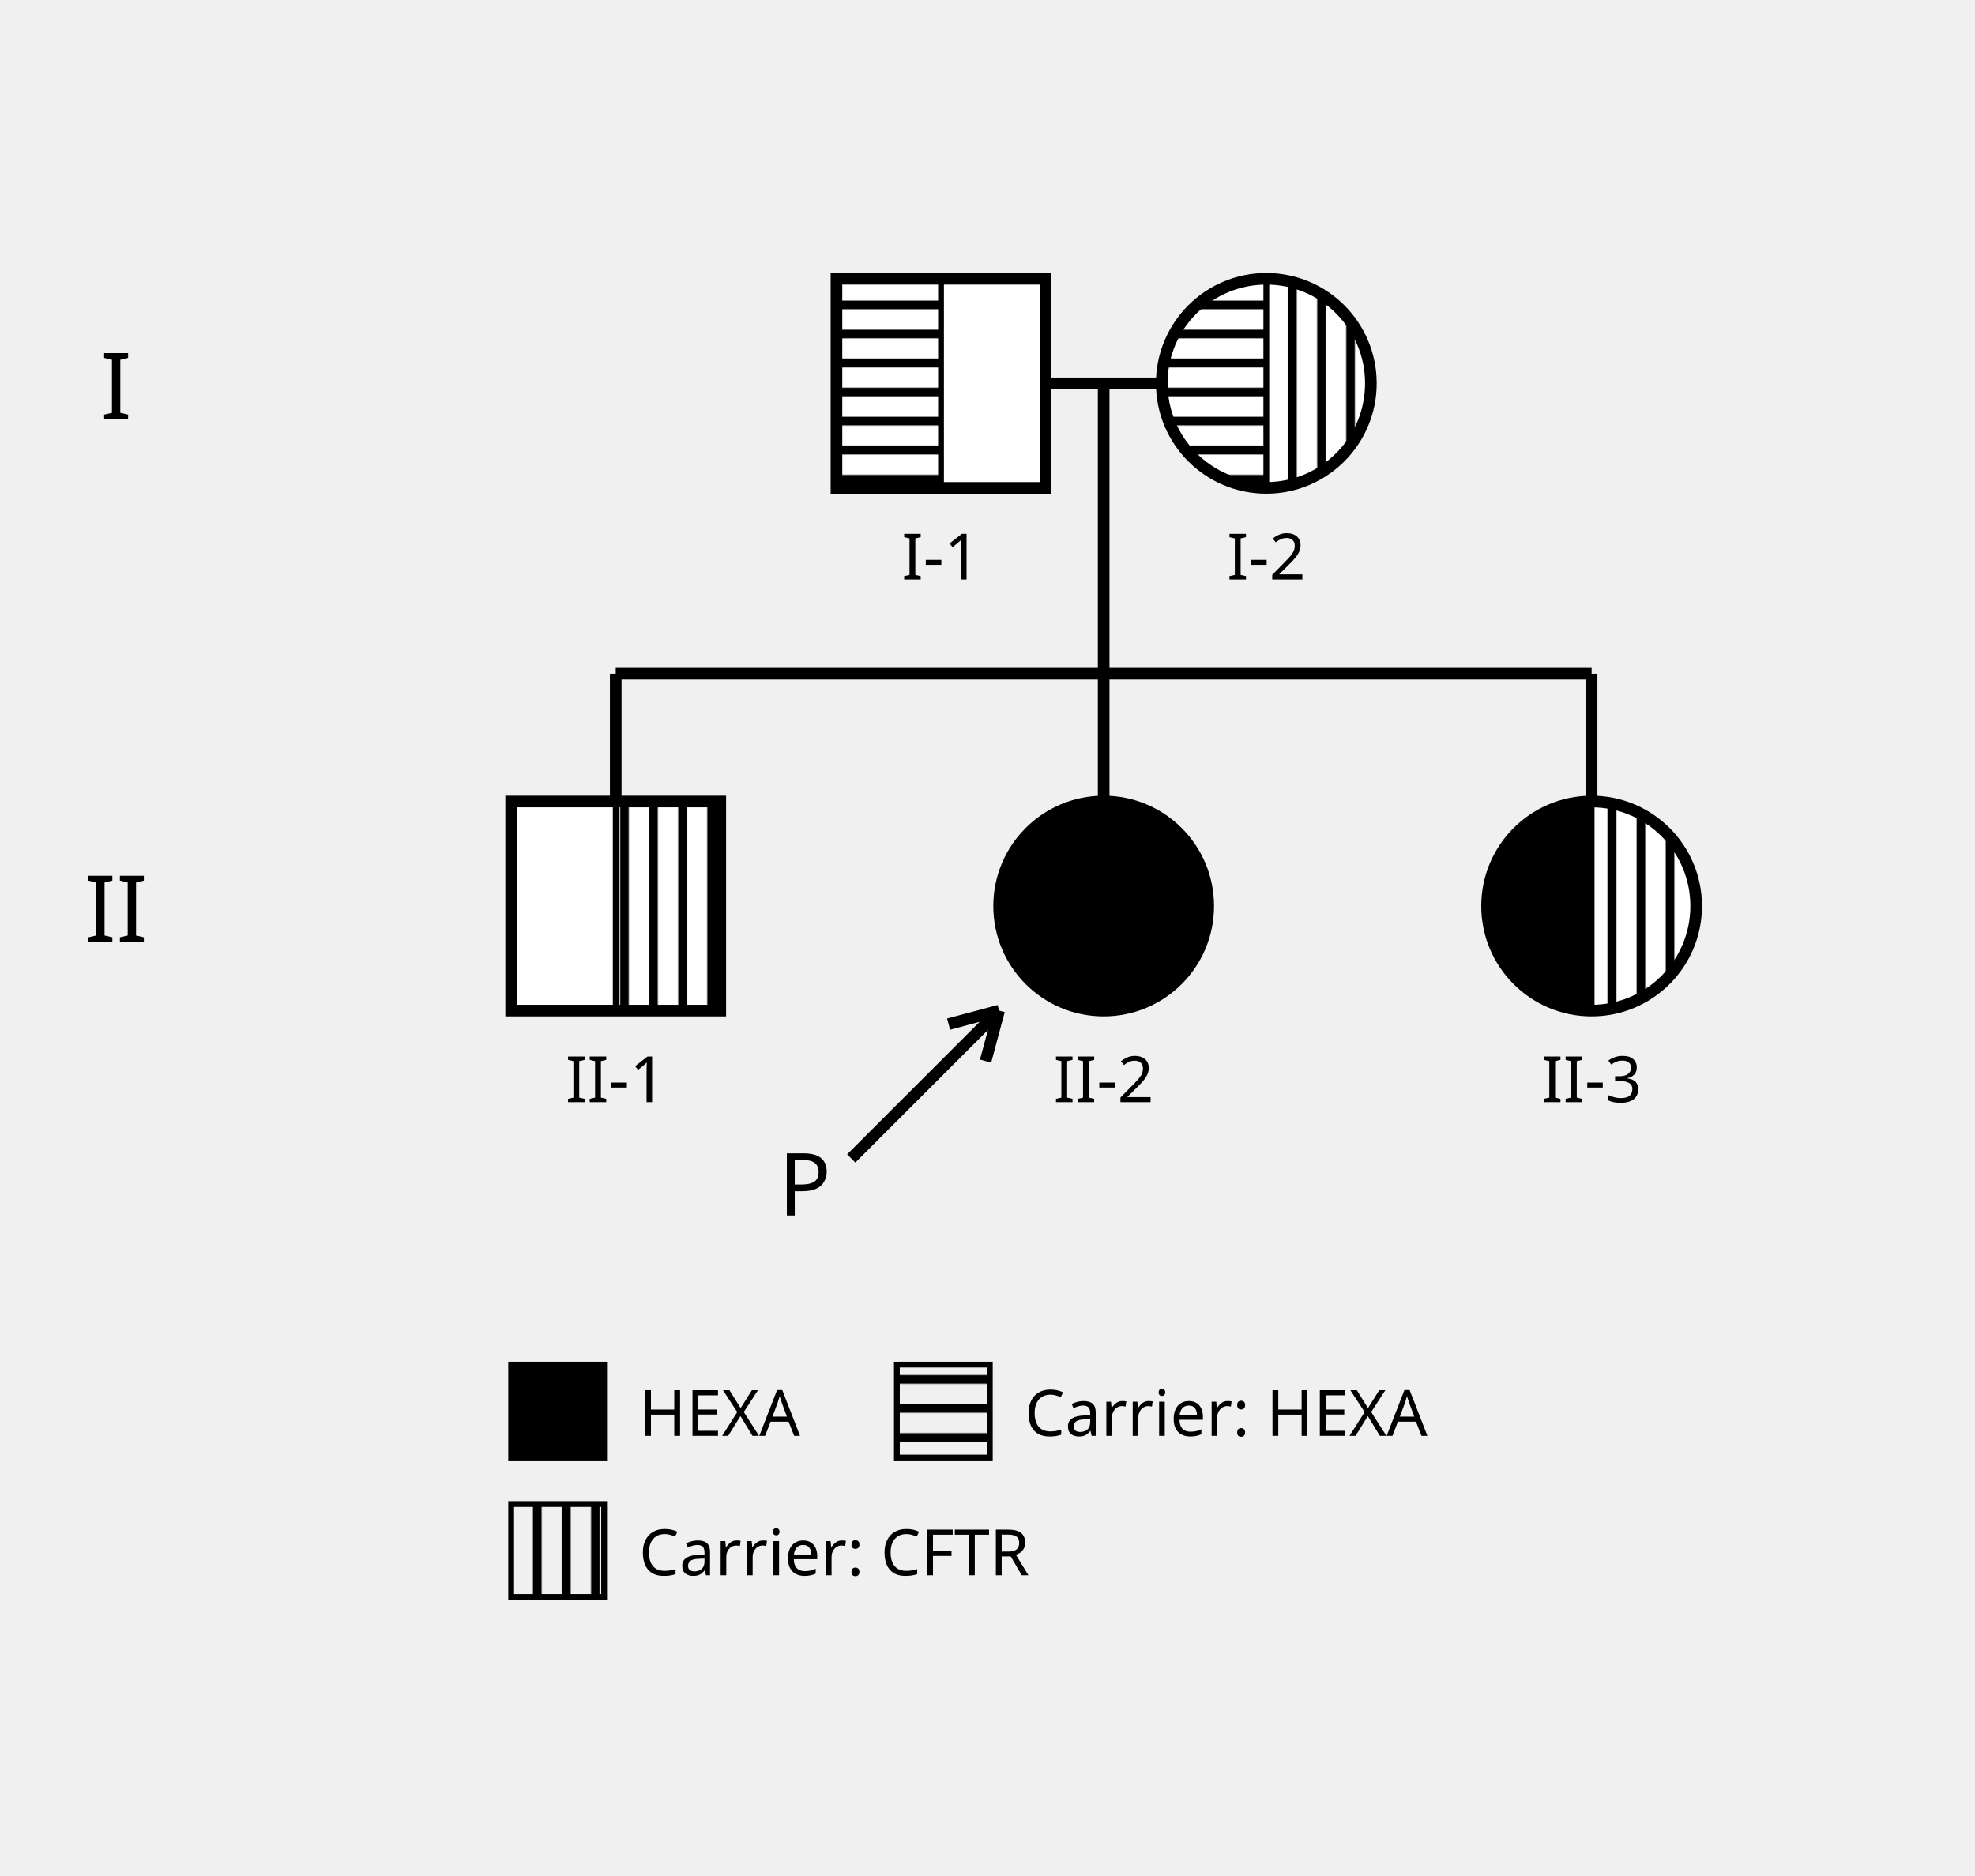
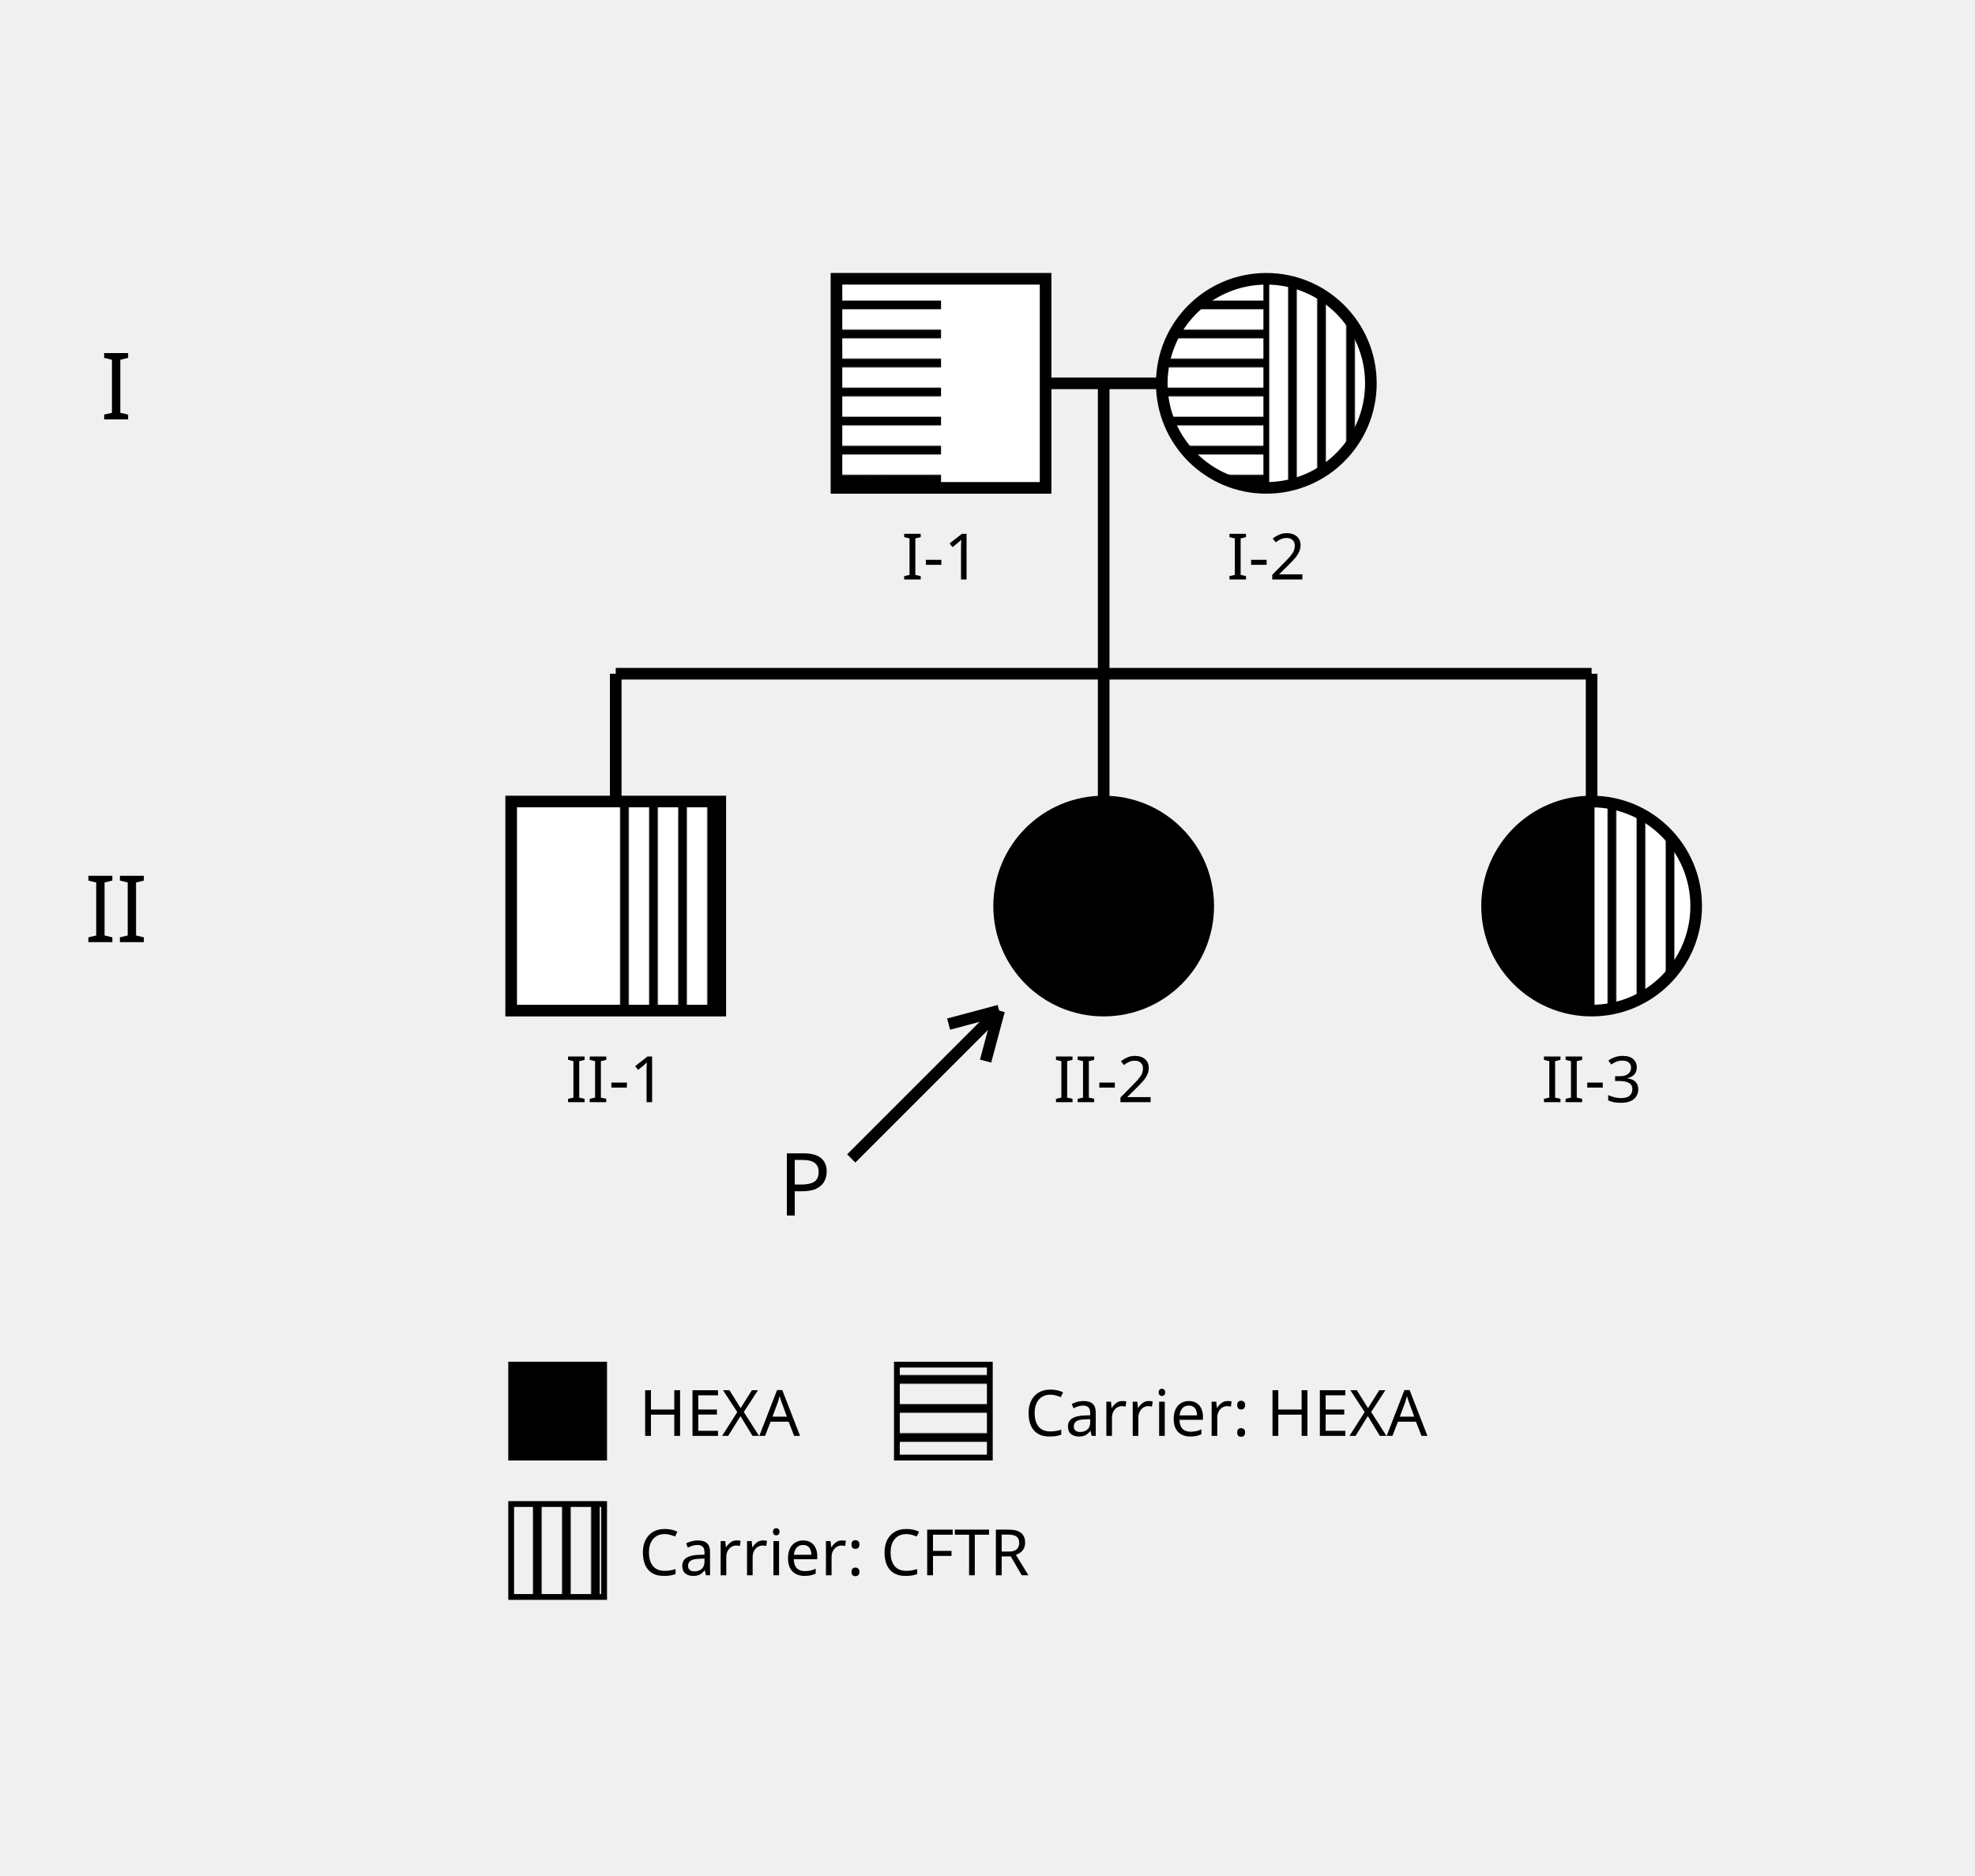
<svg xmlns="http://www.w3.org/2000/svg" width="340" height="322.956" viewBox="0 0 340 322.956" class="pedigree" data-title="HEXA and CFTR carriers (Bennett 2022 §4.5): two conditions divide in halves" data-conditions="[&quot;HEXA&quot;, &quot;CFTR&quot;]">
  <defs>
    <pattern id="fill-affected-0" class="fill-pattern" data-condition="0" data-status="affected" width="8" height="8" patternUnits="userSpaceOnUse">
      <rect width="8" height="8" fill="#000000" />
    </pattern>
    <pattern id="fill-carrier-0" class="fill-pattern" data-condition="0" data-status="carrier" width="5" height="5" patternUnits="userSpaceOnUse">
      <rect x="0" y="1.75" width="5" height="1.5" fill="#000000" />
    </pattern>
    <pattern id="fill-carrier-1" class="fill-pattern" data-condition="1" data-status="carrier" width="5" height="5" patternUnits="userSpaceOnUse" patternTransform="rotate(90)">
      <rect x="0" y="1.75" width="5" height="1.5" fill="#000000" />
    </pattern>
  </defs>
  <g class="generation" data-generation="1">
    <text x="20" y="66" font-family="sans-serif" font-size="16" fill="#000000" text-anchor="middle" dominant-baseline="central">I</text>
  </g>
  <g class="generation" data-generation="2">
    <text x="20" y="156" font-family="sans-serif" font-size="16" fill="#000000" text-anchor="middle" dominant-baseline="central">II</text>
  </g>
  <g class="mating" data-partners="I-1 I-2">
    <line x1="180" y1="66" x2="200" y2="66" stroke="#000000" stroke-width="2" />
    <line class="hit" x1="180" y1="66" x2="200" y2="66" stroke="none" stroke-width="12" pointer-events="stroke" />
  </g>
  <g class="sibship" data-parents="I-1 I-2" data-children="II-1 II-2 II-3">
    <line x1="190" y1="66" x2="190" y2="116" stroke="#000000" stroke-width="2" />
    <line x1="106" y1="116" x2="274" y2="116" stroke="#000000" stroke-width="2" />
    <line x1="106" y1="116" x2="106" y2="138" stroke="#000000" stroke-width="2" />
    <line x1="190" y1="116" x2="190" y2="138" stroke="#000000" stroke-width="2" />
    <line x1="274" y1="116" x2="274" y2="138" stroke="#000000" stroke-width="2" />
  </g>
  <g id="ind-I-1" class="individual carrier" data-position="I-1" data-generation="1" data-index="1" data-gender="man" data-condition-0="carrier">
    <rect class="backing" x="144" y="48" width="36" height="36" fill="#ffffff" />
    <clipPath id="clip-I-1">
      <rect x="144" y="48" width="36" height="36" fill="none" />
    </clipPath>
    <rect class="fill" data-condition="0" data-status="carrier" x="144" y="48" width="18" height="36" fill="url(#fill-carrier-0)" clip-path="url(#clip-I-1)" />
-     <line class="divider" x1="162" y1="48" x2="162" y2="84" stroke="#000000" stroke-width="1" />
    <rect class="symbol" x="144" y="48" width="36" height="36" fill="none" stroke="#000000" stroke-width="2" />
    <text class="label" x="162" y="95.5" font-family="sans-serif" font-size="11" fill="#000000" text-anchor="middle" dominant-baseline="central">I-1</text>
    <rect class="hit" x="144" y="48" width="36" height="53" fill="none" pointer-events="all" />
  </g>
  <g id="ind-I-2" class="individual carrier" data-position="I-2" data-generation="1" data-index="2" data-gender="woman" data-condition-0="carrier" data-condition-1="carrier">
    <circle class="backing" cx="218" cy="66" r="18" fill="#ffffff" />
    <clipPath id="clip-I-2">
      <circle cx="218" cy="66" r="18" fill="none" />
    </clipPath>
    <rect class="fill" data-condition="0" data-status="carrier" x="200" y="48" width="18" height="36" fill="url(#fill-carrier-0)" clip-path="url(#clip-I-2)" />
    <rect class="fill" data-condition="1" data-status="carrier" x="218" y="48" width="18" height="36" fill="url(#fill-carrier-1)" clip-path="url(#clip-I-2)" />
    <line class="divider" x1="218" y1="48" x2="218" y2="84" stroke="#000000" stroke-width="1" />
    <circle class="symbol" cx="218" cy="66" r="18" fill="none" stroke="#000000" stroke-width="2" />
    <text class="label" x="218" y="95.5" font-family="sans-serif" font-size="11" fill="#000000" text-anchor="middle" dominant-baseline="central">I-2</text>
    <rect class="hit" x="200" y="48" width="36" height="53" fill="none" pointer-events="all" />
  </g>
  <g id="ind-II-1" class="individual carrier" data-position="II-1" data-generation="2" data-index="1" data-gender="man" data-condition-1="carrier">
    <rect class="backing" x="88" y="138" width="36" height="36" fill="#ffffff" />
    <clipPath id="clip-II-1">
      <rect x="88" y="138" width="36" height="36" fill="none" />
    </clipPath>
    <rect class="fill" data-condition="1" data-status="carrier" x="106" y="138" width="18" height="36" fill="url(#fill-carrier-1)" clip-path="url(#clip-II-1)" />
-     <line class="divider" x1="106" y1="138" x2="106" y2="174" stroke="#000000" stroke-width="1" />
    <rect class="symbol" x="88" y="138" width="36" height="36" fill="none" stroke="#000000" stroke-width="2" />
    <text class="label" x="106" y="185.5" font-family="sans-serif" font-size="11" fill="#000000" text-anchor="middle" dominant-baseline="central">II-1</text>
    <rect class="hit" x="88" y="138" width="36" height="53" fill="none" pointer-events="all" />
  </g>
  <g id="ind-II-2" class="individual affected proband" data-position="II-2" data-generation="2" data-index="2" data-gender="woman" data-condition-0="affected">
    <circle class="backing" cx="190" cy="156" r="18" fill="#ffffff" />
    <circle class="fill" data-condition="0" data-status="affected" cx="190" cy="156" r="18" fill="url(#fill-affected-0)" />
    <circle class="symbol" cx="190" cy="156" r="18" fill="none" stroke="#000000" stroke-width="2" />
    <g class="mark proband">
      <line x1="146.544" y1="199.456" x2="172" y2="174" stroke="#000000" stroke-width="2" />
      <line x1="172" y1="174" x2="169.671" y2="182.693" stroke="#000000" stroke-width="2" />
      <line x1="172" y1="174" x2="163.307" y2="176.329" stroke="#000000" stroke-width="2" />
      <text x="138.544" y="203.456" font-family="sans-serif" font-size="15" fill="#000000" text-anchor="middle" dominant-baseline="central">P</text>
    </g>
    <text class="label" x="190" y="185.5" font-family="sans-serif" font-size="11" fill="#000000" text-anchor="middle" dominant-baseline="central">II-2</text>
    <rect class="hit" x="134.044" y="138" width="73.956" height="72.956" fill="none" pointer-events="all" />
  </g>
  <g id="ind-II-3" class="individual affected carrier" data-position="II-3" data-generation="2" data-index="3" data-gender="woman" data-condition-0="affected" data-condition-1="carrier">
    <circle class="backing" cx="274" cy="156" r="18" fill="#ffffff" />
    <clipPath id="clip-II-3">
      <circle cx="274" cy="156" r="18" fill="none" />
    </clipPath>
    <rect class="fill" data-condition="0" data-status="affected" x="256" y="138" width="18" height="36" fill="url(#fill-affected-0)" clip-path="url(#clip-II-3)" />
    <rect class="fill" data-condition="1" data-status="carrier" x="274" y="138" width="18" height="36" fill="url(#fill-carrier-1)" clip-path="url(#clip-II-3)" />
    <line class="divider" x1="274" y1="138" x2="274" y2="174" stroke="#000000" stroke-width="1" />
    <circle class="symbol" cx="274" cy="156" r="18" fill="none" stroke="#000000" stroke-width="2" />
    <text class="label" x="274" y="185.5" font-family="sans-serif" font-size="11" fill="#000000" text-anchor="middle" dominant-baseline="central">II-3</text>
    <rect class="hit" x="256" y="138" width="36" height="53" fill="none" pointer-events="all" />
  </g>
  <g id="key" class="key">
    <g id="key-affected-0" class="key-entry" data-condition="0" data-status="affected">
      <rect class="swatch" x="88" y="234.956" width="16" height="16" fill="url(#fill-affected-0)" stroke="#000000" stroke-width="1" />
      <text class="key-label" x="110" y="242.956" font-family="sans-serif" font-size="11" fill="#000000" text-anchor="start" dominant-baseline="central">HEXA</text>
    </g>
    <g id="key-carrier-0" class="key-entry" data-condition="0" data-status="carrier">
      <rect class="swatch" x="154.4" y="234.956" width="16" height="16" fill="url(#fill-carrier-0)" stroke="#000000" stroke-width="1" />
      <text class="key-label" x="176.4" y="242.956" font-family="sans-serif" font-size="11" fill="#000000" text-anchor="start" dominant-baseline="central">Carrier: HEXA</text>
    </g>
    <g id="key-carrier-1" class="key-entry" data-condition="1" data-status="carrier">
      <rect class="swatch" x="88" y="258.956" width="16" height="16" fill="url(#fill-carrier-1)" stroke="#000000" stroke-width="1" />
      <text class="key-label" x="110" y="266.956" font-family="sans-serif" font-size="11" fill="#000000" text-anchor="start" dominant-baseline="central">Carrier: CFTR</text>
    </g>
  </g>
</svg>
